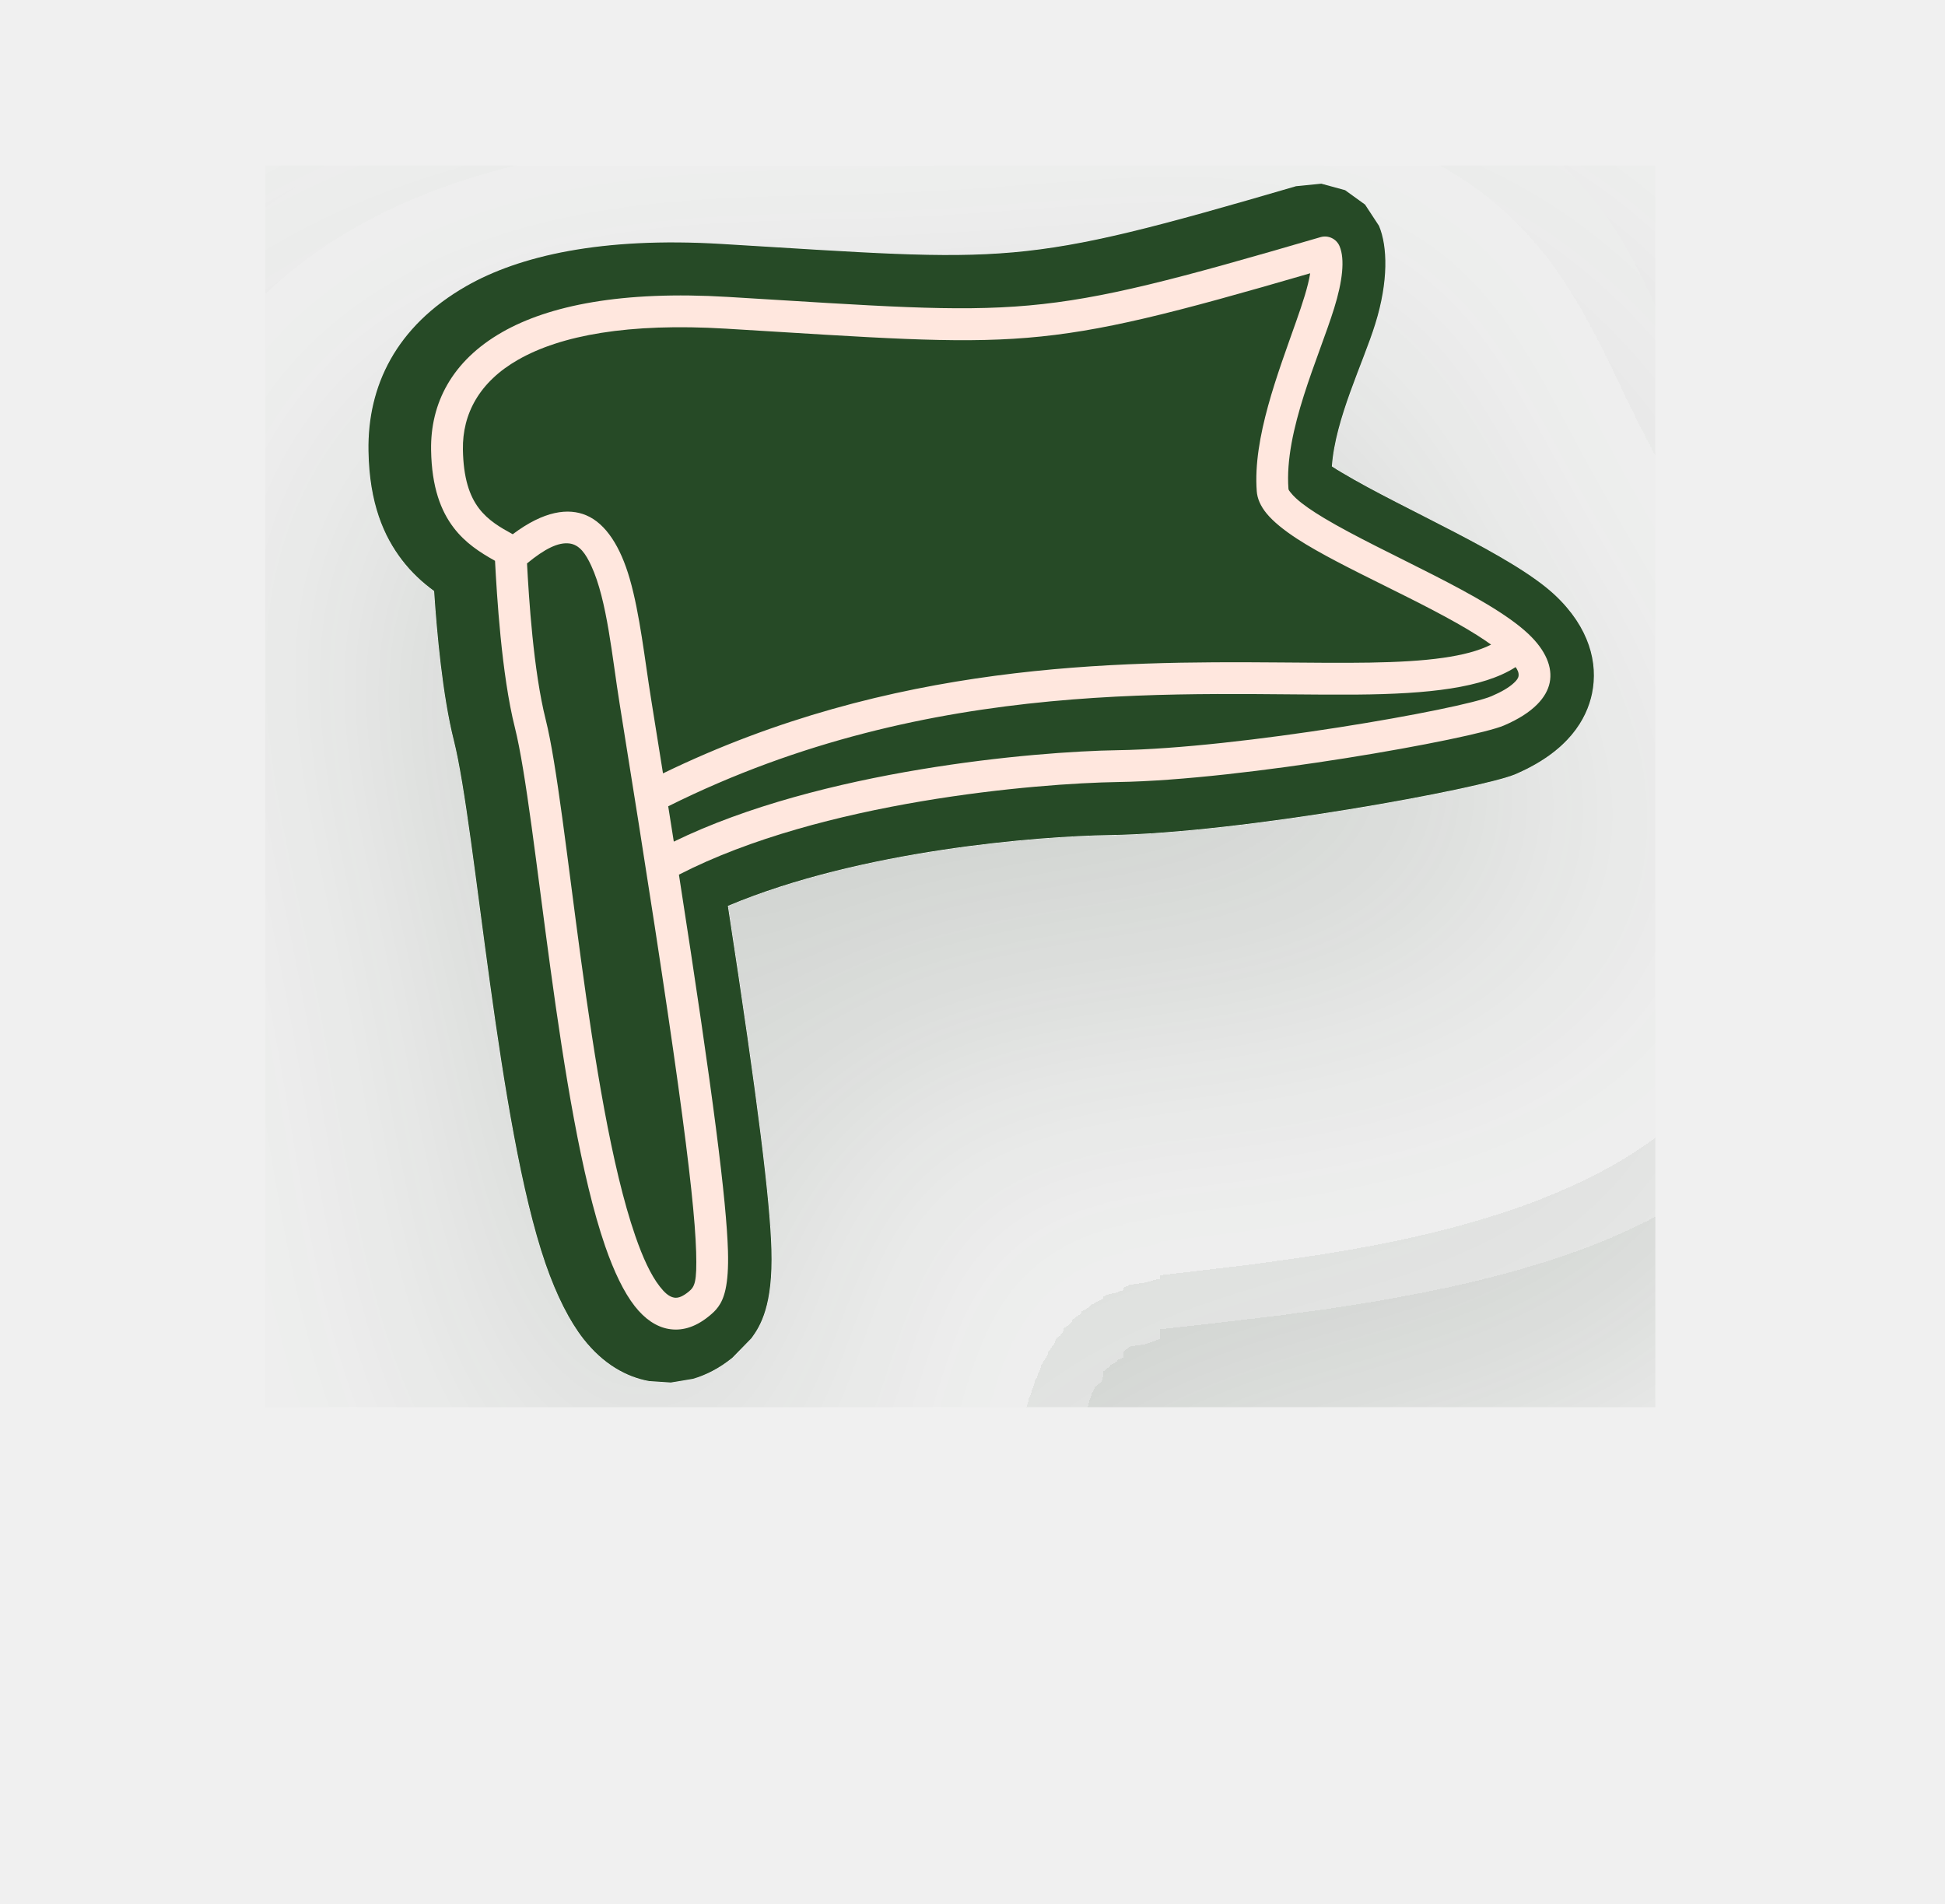
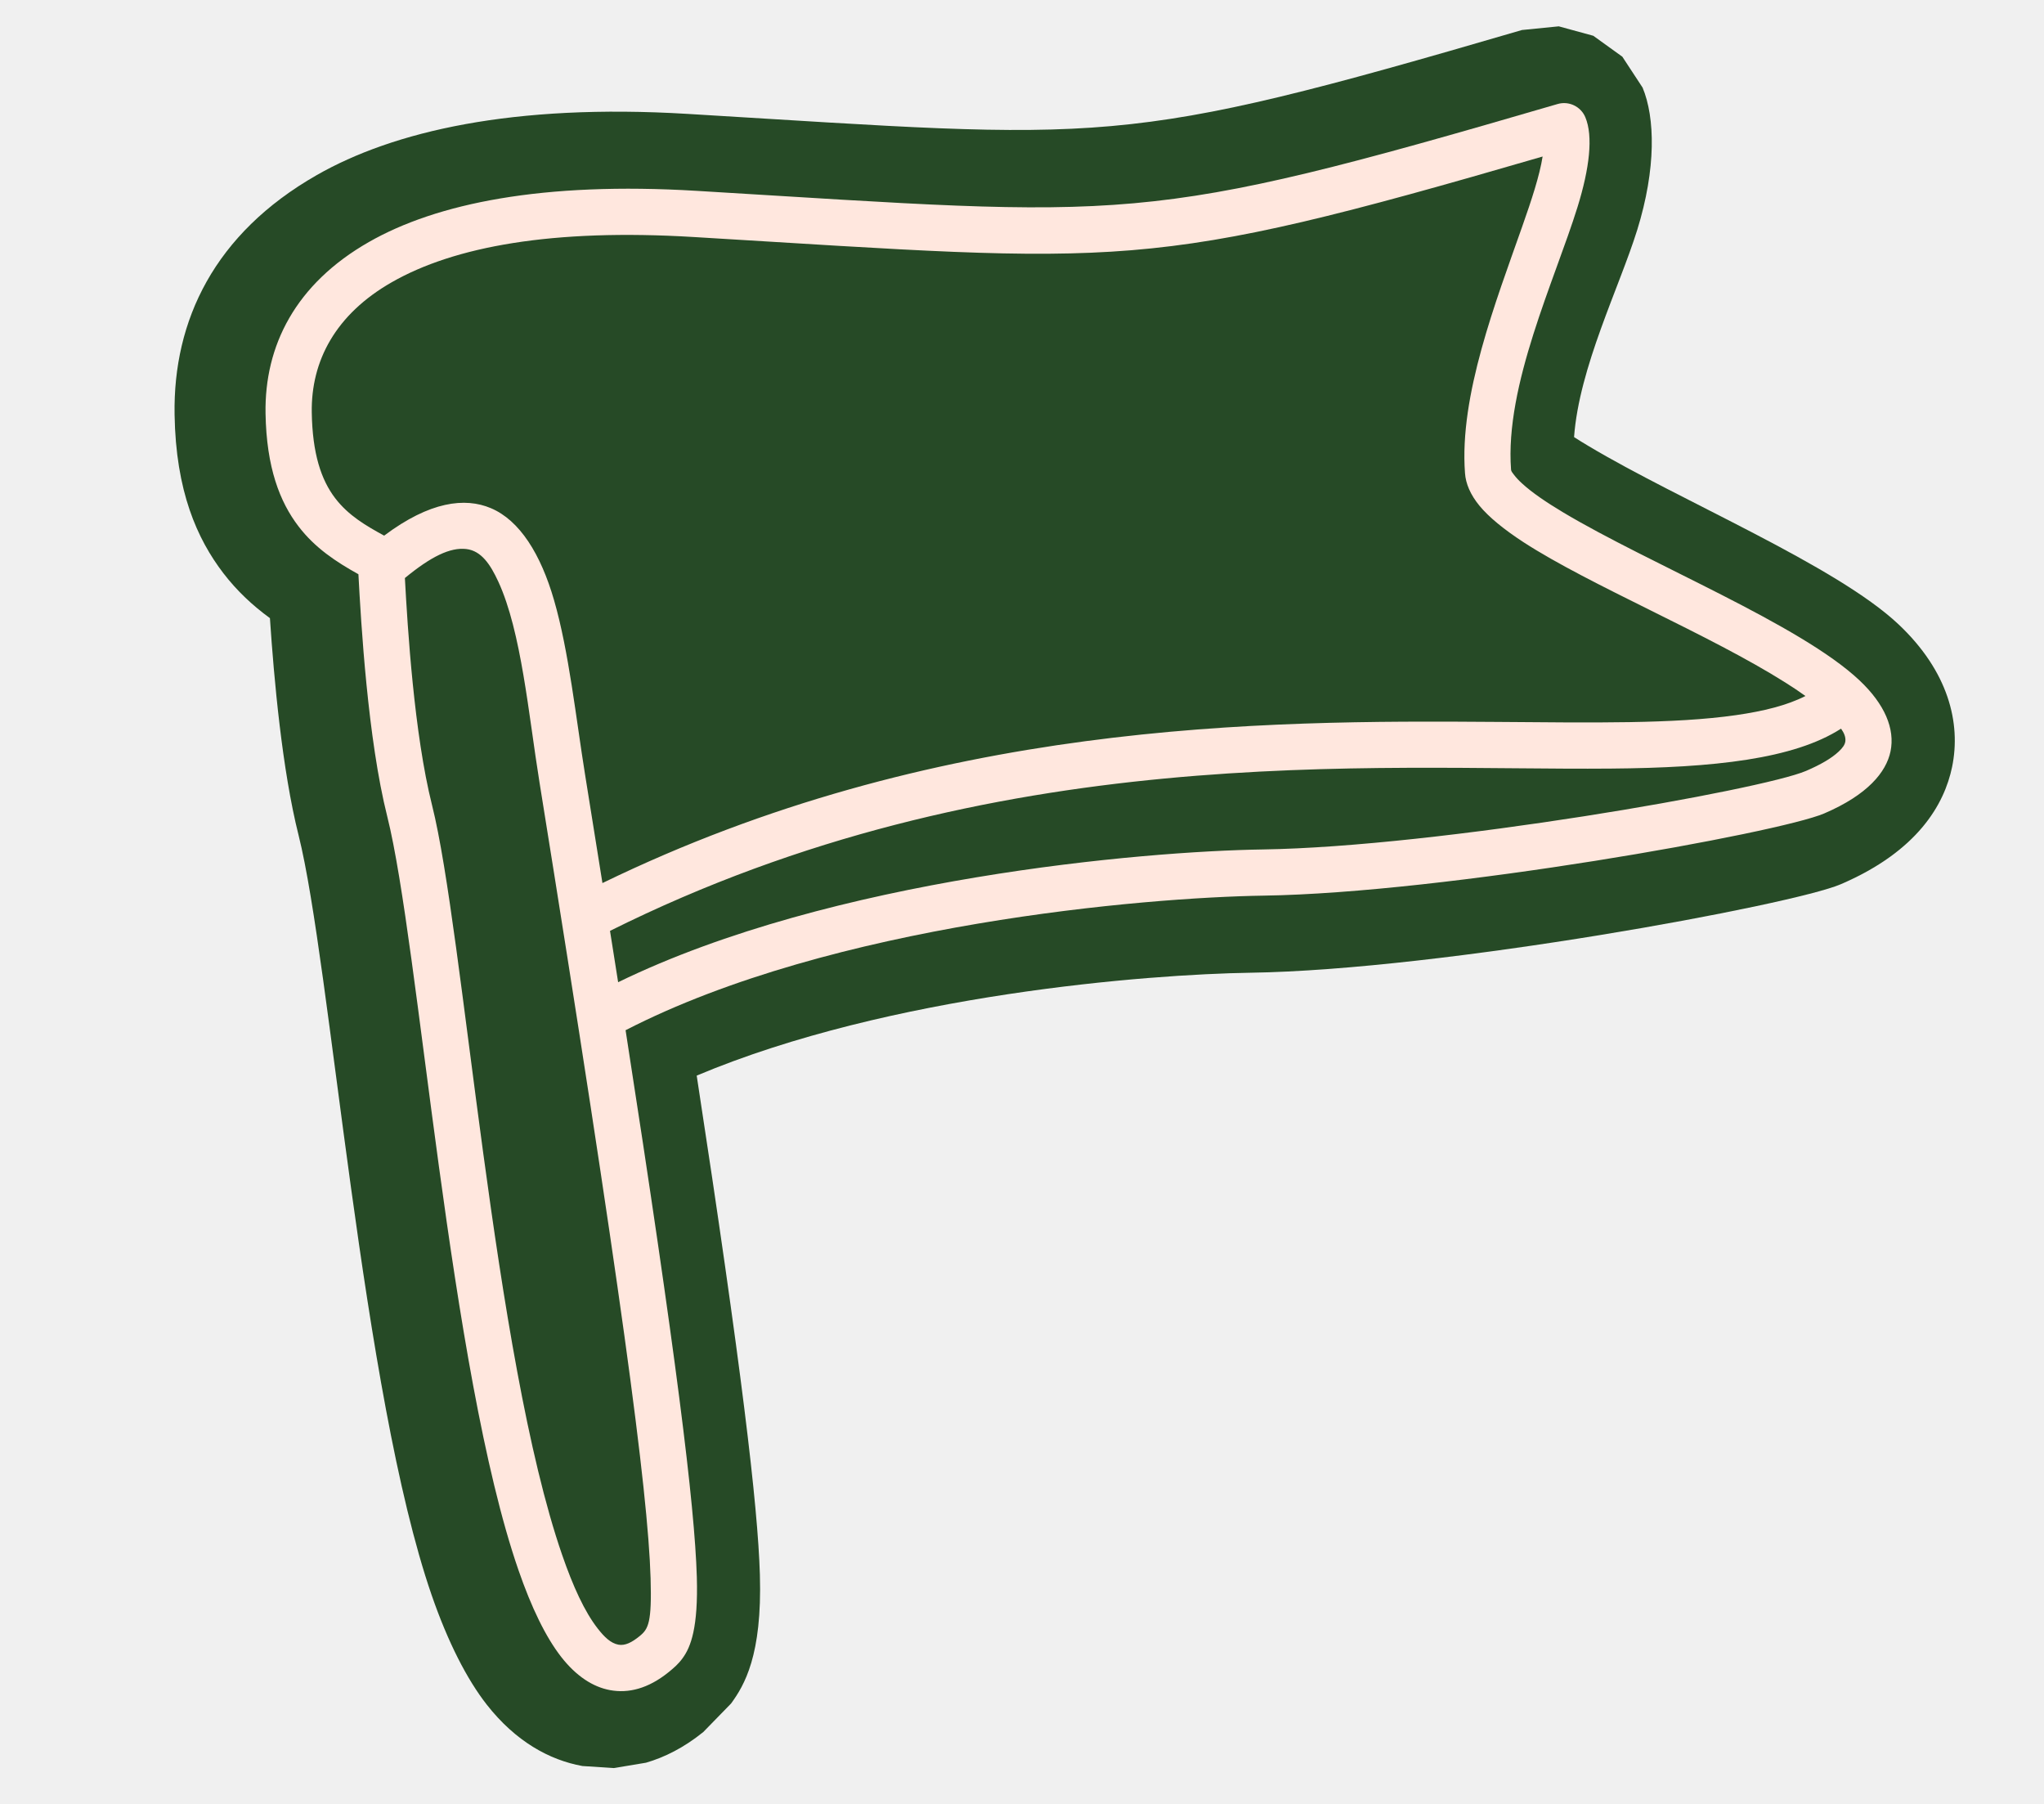
- <svg xmlns="http://www.w3.org/2000/svg" width="47" height="46" viewBox="0 0 47 46" fill="none">
-   <g clip-path="url(#clip0_764_721)" filter="url(#filter0_d_764_721)">
-     <g filter="url(#filter1_d_764_721)">
-       <path fill-rule="evenodd" clip-rule="evenodd" d="M32.184 11.269C32.257 11.318 32.339 11.367 32.425 11.418C33.937 12.323 36.543 13.405 37.58 14.383C38.407 15.162 38.623 16.022 38.471 16.756C38.343 17.371 37.905 18.154 36.618 18.706C35.82 19.049 29.988 20.13 26.804 20.177C25.103 20.203 20.806 20.534 17.589 21.888C18.332 26.726 18.607 29.034 18.641 30.188C18.68 31.536 18.38 32.03 18.161 32.33L17.698 32.805C17.374 33.067 17.052 33.226 16.745 33.315L16.211 33.404L15.688 33.37C15.137 33.27 14.575 32.96 14.096 32.347C13.769 31.929 13.451 31.311 13.181 30.53C12.019 27.17 11.503 20.024 10.967 17.892C10.693 16.804 10.557 15.287 10.49 14.28C10.207 14.074 9.945 13.832 9.715 13.532C9.278 12.961 8.925 12.168 8.904 10.895C8.878 9.333 9.565 7.885 11.269 6.912C12.543 6.184 14.535 5.719 17.435 5.894C24.485 6.319 24.555 6.475 31.318 4.499L31.929 4.438L32.504 4.595L32.986 4.943L33.323 5.457C33.531 5.953 33.553 6.799 33.233 7.826C32.934 8.787 32.268 10.11 32.184 11.269Z" fill="#264A26" />
-     </g>
-     <path fill-rule="evenodd" clip-rule="evenodd" d="M16.406 21.133C17.246 26.531 17.555 29.02 17.591 30.226C17.615 31.067 17.492 31.388 17.355 31.576C17.287 31.671 17.209 31.738 17.123 31.808C16.779 32.086 16.45 32.163 16.149 32.108C15.863 32.056 15.585 31.875 15.337 31.557C15.078 31.226 14.838 30.729 14.624 30.111C13.471 26.78 12.973 19.693 12.442 17.58C12.117 16.289 12.005 14.358 11.962 13.55C11.594 13.345 11.241 13.115 10.965 12.753C10.655 12.348 10.432 11.777 10.417 10.874C10.399 9.752 10.912 8.724 12.136 8.025C13.261 7.382 15.028 7.019 17.589 7.174C24.861 7.612 24.933 7.768 31.909 5.73C32.096 5.675 32.296 5.77 32.371 5.951C32.502 6.265 32.442 6.795 32.24 7.445C31.862 8.66 31.029 10.411 31.135 11.812C31.137 11.84 31.16 11.864 31.182 11.894C31.218 11.941 31.263 11.989 31.317 12.039C31.484 12.193 31.72 12.352 31.998 12.519C33.44 13.382 35.943 14.383 36.932 15.316C37.352 15.712 37.524 16.123 37.447 16.496C37.375 16.841 37.067 17.218 36.344 17.528C35.586 17.853 30.041 18.85 27.016 18.895C25.059 18.925 19.854 19.359 16.406 21.133ZM12.39 12.908C13.152 12.336 13.737 12.27 14.165 12.45C14.645 12.652 14.995 13.216 15.216 13.98C15.463 14.833 15.581 15.945 15.733 16.888C15.834 17.515 15.93 18.113 16.021 18.686C21.547 16 26.943 15.975 30.911 16.006C32.497 16.018 33.849 16.041 34.878 15.893C35.336 15.827 35.725 15.73 36.032 15.575C35.929 15.501 35.818 15.427 35.701 15.352C34.431 14.55 32.443 13.732 31.342 13.017C31.02 12.807 30.767 12.601 30.609 12.409C30.457 12.225 30.381 12.041 30.369 11.87C30.271 10.583 30.883 9.013 31.319 7.772C31.477 7.324 31.609 6.924 31.66 6.603C25.014 8.537 24.783 8.378 17.543 7.941C15.185 7.799 13.553 8.101 12.518 8.693C11.581 9.228 11.172 10.003 11.186 10.861C11.197 11.543 11.342 11.98 11.576 12.286C11.798 12.576 12.093 12.746 12.39 12.908ZM36.624 16.118C35.836 16.624 34.513 16.768 32.792 16.782C28.806 16.816 22.552 16.288 16.147 19.481C16.193 19.773 16.238 20.057 16.282 20.335C19.841 18.6 25.026 18.156 27.004 18.126C29.934 18.083 35.306 17.136 36.041 16.821C36.285 16.716 36.464 16.612 36.583 16.5C36.646 16.442 36.69 16.388 36.696 16.326C36.703 16.255 36.674 16.187 36.624 16.118ZM12.735 13.613C12.78 14.445 12.888 16.201 13.188 17.392C13.716 19.494 14.204 26.546 15.351 29.86C15.531 30.381 15.724 30.804 15.943 31.084C16.053 31.225 16.16 31.328 16.287 31.352C16.399 31.372 16.511 31.314 16.64 31.21C16.788 31.09 16.843 30.984 16.822 30.248C16.778 28.774 16.319 25.368 14.974 17.01C14.792 15.884 14.673 14.505 14.289 13.673C14.156 13.385 14.008 13.162 13.759 13.131C13.489 13.098 13.166 13.258 12.735 13.613Z" fill="#FFE7DE" />
-   </g>
-   <defs>
-     <filter id="filter0_d_764_721" x="-1.59" y="0" width="49.59" height="46" filterUnits="userSpaceOnUse" color-interpolation-filters="sRGB">
-       <feFlood flood-opacity="0" result="BackgroundImageFix" />
-       <feColorMatrix in="SourceAlpha" type="matrix" values="0 0 0 0 0 0 0 0 0 0 0 0 0 0 0 0 0 0 127 0" result="hardAlpha" />
-       <feOffset dy="4" />
-       <feGaussianBlur stdDeviation="4" />
-       <feComposite in2="hardAlpha" operator="out" />
-       <feColorMatrix type="matrix" values="0 0 0 0 0.119 0 0 0 0 0.204 0 0 0 0 0.119 0 0 0 0.16 0" />
-       <feBlend mode="normal" in2="BackgroundImageFix" result="effect1_dropShadow_764_721" />
-       <feBlend mode="normal" in="SourceGraphic" in2="effect1_dropShadow_764_721" result="shape" />
-     </filter>
-     <filter id="filter1_d_764_721" x="0.903" y="0.438" width="45.613" height="44.966" filterUnits="userSpaceOnUse" color-interpolation-filters="sRGB">
-       <feFlood flood-opacity="0" result="BackgroundImageFix" />
-       <feColorMatrix in="SourceAlpha" type="matrix" values="0 0 0 0 0 0 0 0 0 0 0 0 0 0 0 0 0 0 127 0" result="hardAlpha" />
-       <feOffset dy="4" />
-       <feGaussianBlur stdDeviation="4" />
-       <feComposite in2="hardAlpha" operator="out" />
-       <feColorMatrix type="matrix" values="0 0 0 0 0.119 0 0 0 0 0.204 0 0 0 0 0.119 0 0 0 0.16 0" />
-       <feBlend mode="normal" in2="BackgroundImageFix" result="effect1_dropShadow_764_721" />
-       <feBlend mode="normal" in="SourceGraphic" in2="effect1_dropShadow_764_721" result="shape" />
-     </filter>
-     <clipPath id="clip0_764_721">
-       <rect width="33.59" height="30" fill="white" transform="translate(6.41028 4)" />
-     </clipPath>
-   </defs>
+ <svg xmlns="http://www.w3.org/2000/svg" width="34" height="30" viewBox="0 0 34 30" fill="none">
+   <path fill-rule="evenodd" clip-rule="evenodd" d="M26.183 7.269C26.257 7.317 26.338 7.367 26.424 7.418C27.937 8.323 30.543 9.405 31.58 10.383C32.407 11.162 32.623 12.022 32.471 12.756C32.343 13.371 31.905 14.154 30.618 14.706C29.819 15.049 23.987 16.13 20.803 16.177C19.102 16.203 14.805 16.534 11.589 17.888C12.332 22.726 12.606 25.034 12.64 26.188C12.68 27.536 12.379 28.03 12.161 28.33L11.698 28.805C11.373 29.067 11.052 29.226 10.745 29.315L10.211 29.404L9.688 29.37C9.137 29.27 8.575 28.96 8.096 28.348C7.768 27.929 7.451 27.311 7.181 26.53C6.018 23.17 5.502 16.024 4.967 13.892C4.693 12.804 4.557 11.287 4.49 10.28C4.207 10.074 3.945 9.832 3.715 9.532C3.278 8.961 2.924 8.168 2.904 6.895C2.878 5.333 3.564 3.885 5.269 2.912C6.542 2.184 8.534 1.719 11.435 1.894C18.485 2.319 18.555 2.475 25.317 0.499L25.929 0.438L26.503 0.595L26.986 0.943L27.323 1.457C27.53 1.953 27.552 2.799 27.233 3.826C26.933 4.787 26.268 6.11 26.183 7.269Z" fill="#264A26" />
+   <path fill-rule="evenodd" clip-rule="evenodd" d="M10.406 17.133C11.246 22.531 11.555 25.02 11.591 26.226C11.615 27.067 11.492 27.389 11.355 27.576C11.287 27.671 11.209 27.738 11.123 27.808C10.778 28.087 10.45 28.163 10.149 28.108C9.863 28.056 9.585 27.875 9.337 27.558C9.077 27.226 8.838 26.73 8.624 26.111C7.471 22.78 6.973 15.693 6.442 13.58C6.117 12.289 6.005 10.358 5.962 9.55C5.594 9.345 5.241 9.115 4.965 8.753C4.655 8.348 4.432 7.777 4.417 6.874C4.399 5.752 4.912 4.724 6.136 4.025C7.261 3.382 9.028 3.019 11.589 3.174C18.861 3.612 18.933 3.768 25.909 1.73C26.096 1.675 26.296 1.77 26.371 1.951C26.502 2.265 26.442 2.795 26.24 3.445C25.862 4.66 25.029 6.411 25.135 7.812C25.137 7.84 25.16 7.864 25.182 7.894C25.218 7.942 25.263 7.99 25.317 8.039C25.484 8.193 25.72 8.352 25.998 8.519C27.44 9.382 29.943 10.383 30.932 11.316C31.352 11.712 31.524 12.123 31.447 12.496C31.375 12.841 31.067 13.218 30.344 13.528C29.586 13.853 24.041 14.851 21.016 14.895C19.059 14.925 13.854 15.359 10.406 17.133ZM6.39 8.908C7.152 8.336 7.737 8.27 8.165 8.451C8.645 8.653 8.995 9.216 9.216 9.981C9.463 10.833 9.581 11.945 9.733 12.888C9.834 13.515 9.93 14.113 10.021 14.686C15.547 12 20.943 11.975 24.911 12.006C26.497 12.018 27.849 12.041 28.878 11.893C29.336 11.827 29.725 11.731 30.032 11.575C29.93 11.501 29.818 11.427 29.701 11.353C28.431 10.55 26.443 9.732 25.342 9.017C25.02 8.807 24.767 8.602 24.609 8.41C24.457 8.225 24.381 8.041 24.369 7.87C24.271 6.583 24.883 5.013 25.319 3.772C25.477 3.324 25.609 2.924 25.66 2.603C19.014 4.537 18.783 4.378 11.543 3.942C9.185 3.799 7.553 4.101 6.518 4.693C5.581 5.228 5.172 6.003 5.186 6.861C5.197 7.543 5.342 7.98 5.576 8.286C5.798 8.576 6.093 8.746 6.39 8.908ZM30.624 12.118C29.836 12.624 28.513 12.768 26.792 12.782C22.806 12.816 16.552 12.288 10.147 15.481C10.193 15.773 10.238 16.058 10.282 16.335C13.841 14.6 19.026 14.156 21.004 14.127C23.934 14.083 29.306 13.136 30.041 12.821C30.285 12.716 30.464 12.612 30.583 12.501C30.646 12.442 30.689 12.388 30.696 12.326C30.703 12.255 30.674 12.188 30.624 12.118ZM6.735 9.613C6.78 10.445 6.888 12.201 7.187 13.392C7.716 15.494 8.204 22.546 9.351 25.86C9.531 26.381 9.724 26.804 9.943 27.084C10.053 27.225 10.159 27.328 10.287 27.352C10.399 27.372 10.511 27.314 10.639 27.21C10.787 27.09 10.843 26.984 10.822 26.248C10.778 24.774 10.319 21.368 8.974 13.011C8.792 11.884 8.673 10.505 8.289 9.673C8.156 9.385 8.007 9.162 7.759 9.131C7.489 9.098 7.166 9.258 6.735 9.613Z" fill="#FFE7DE" />
</svg>
